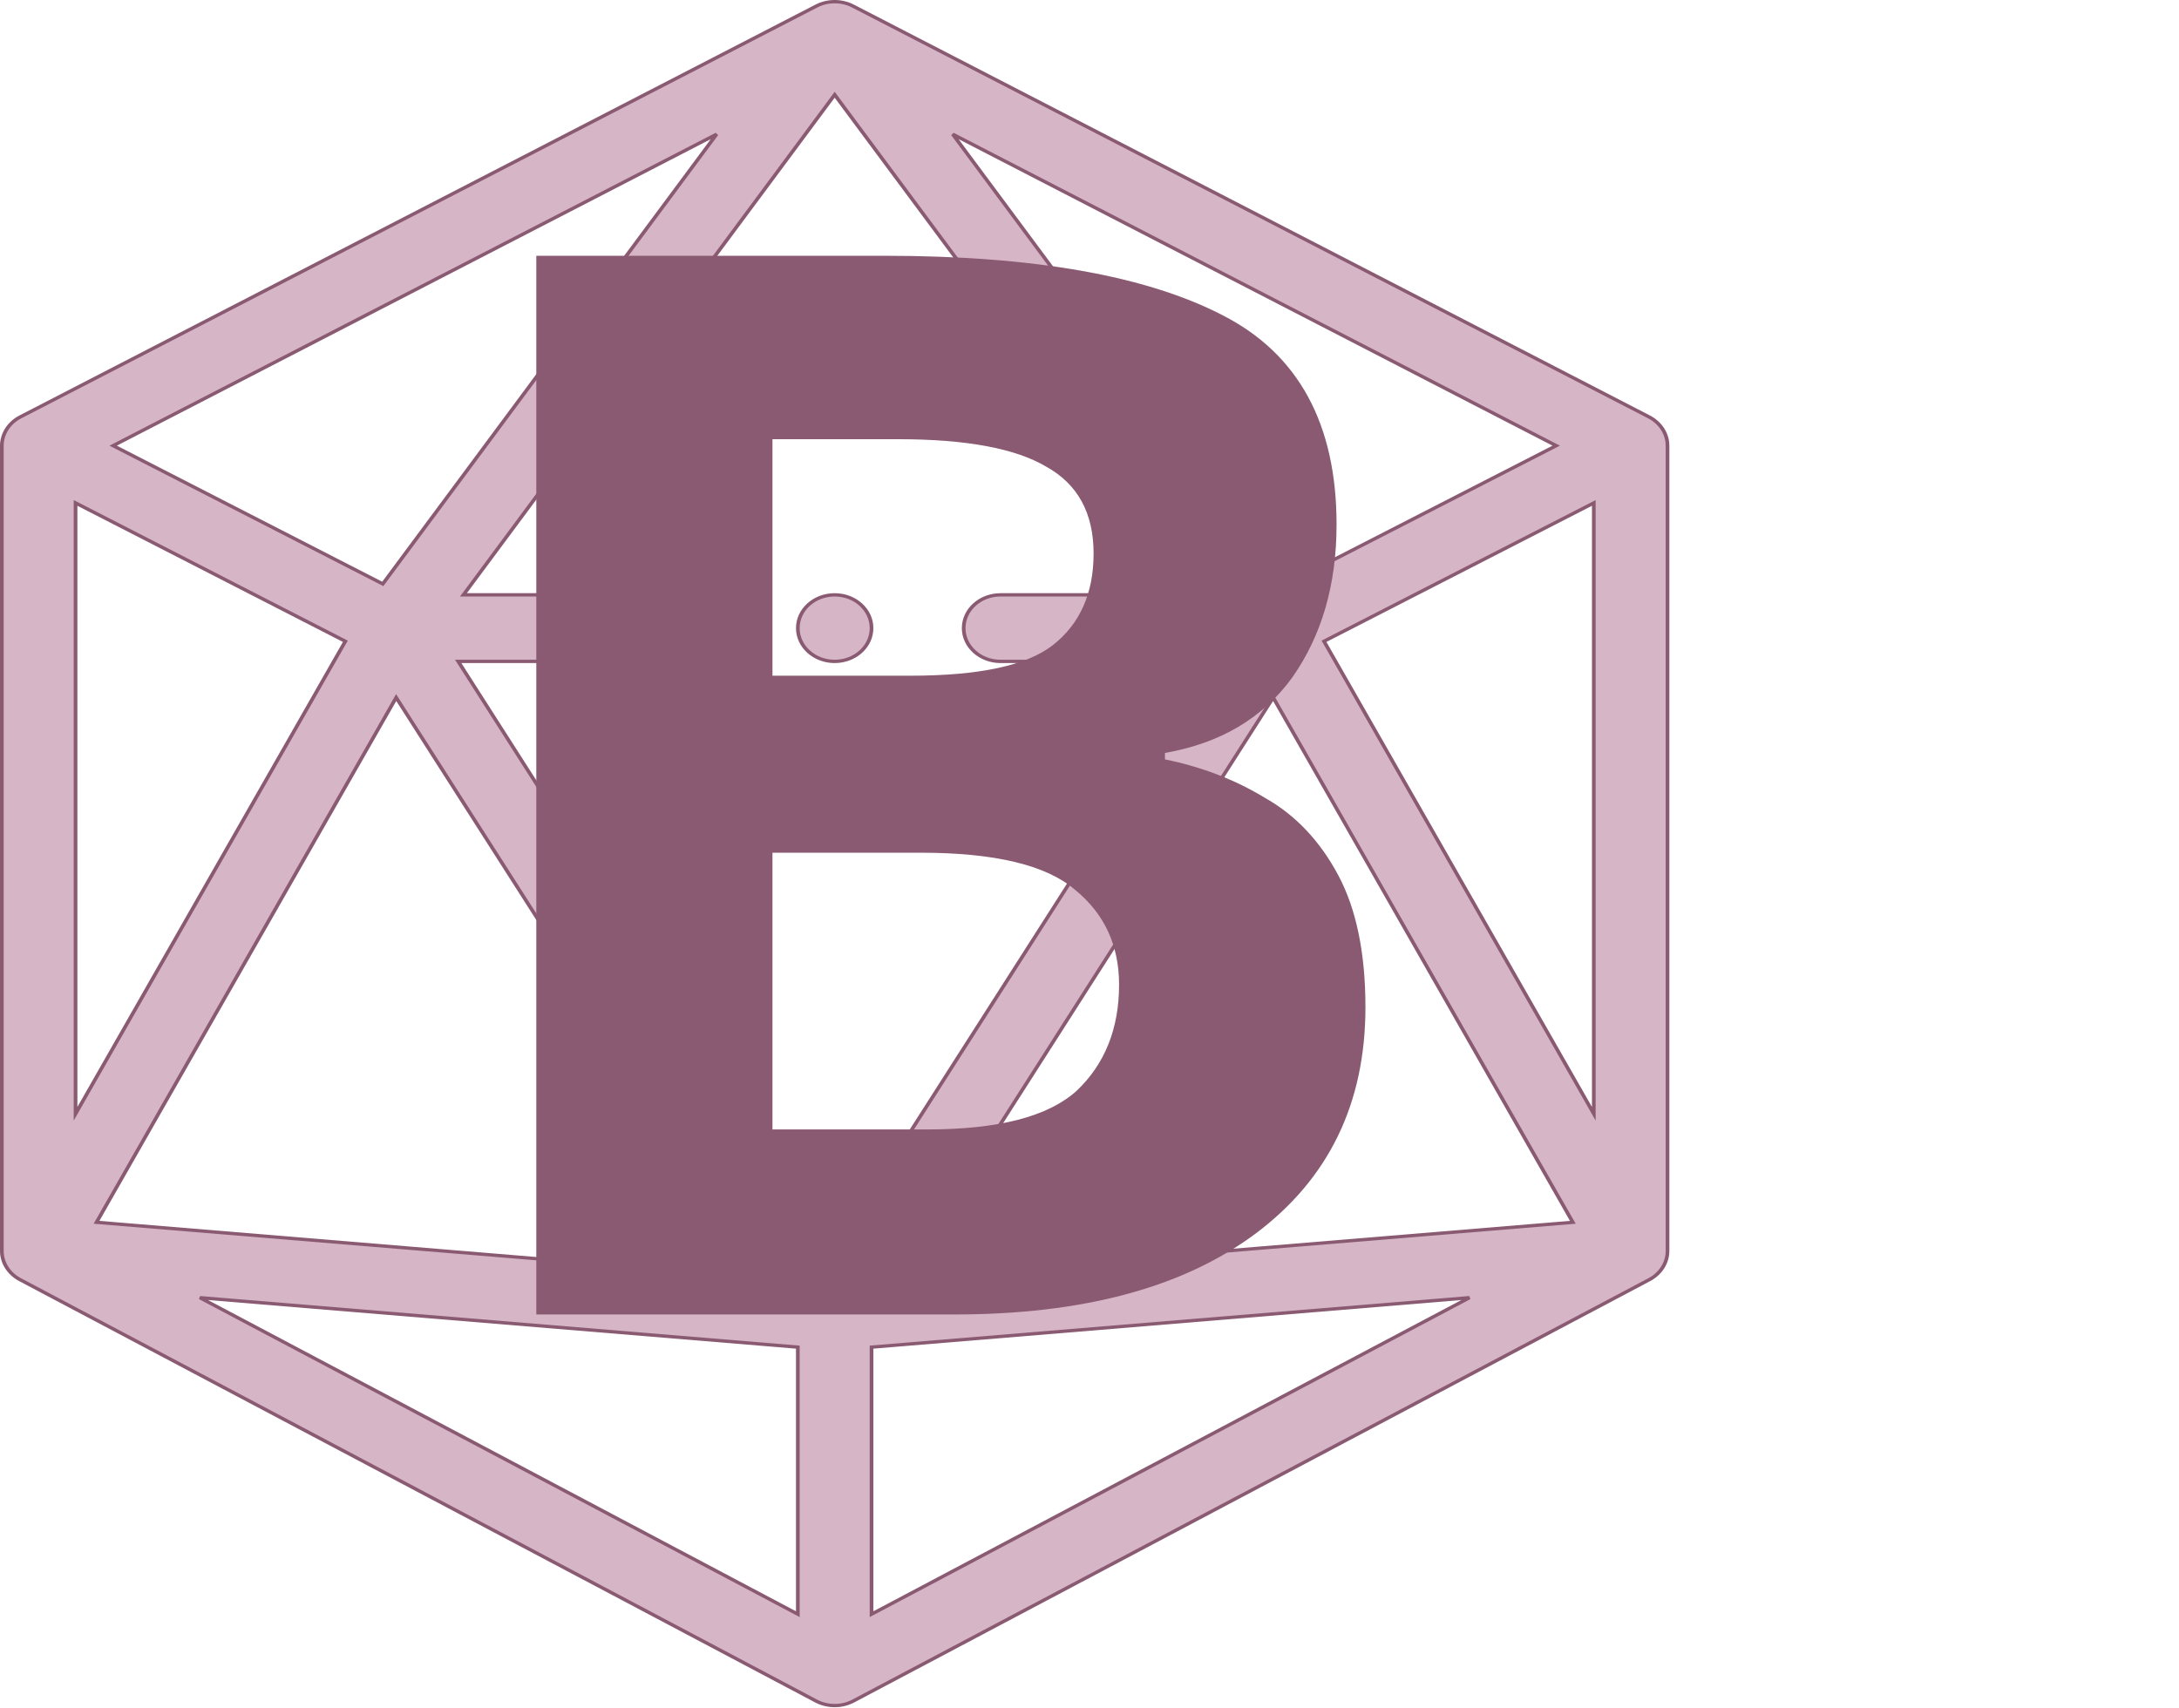
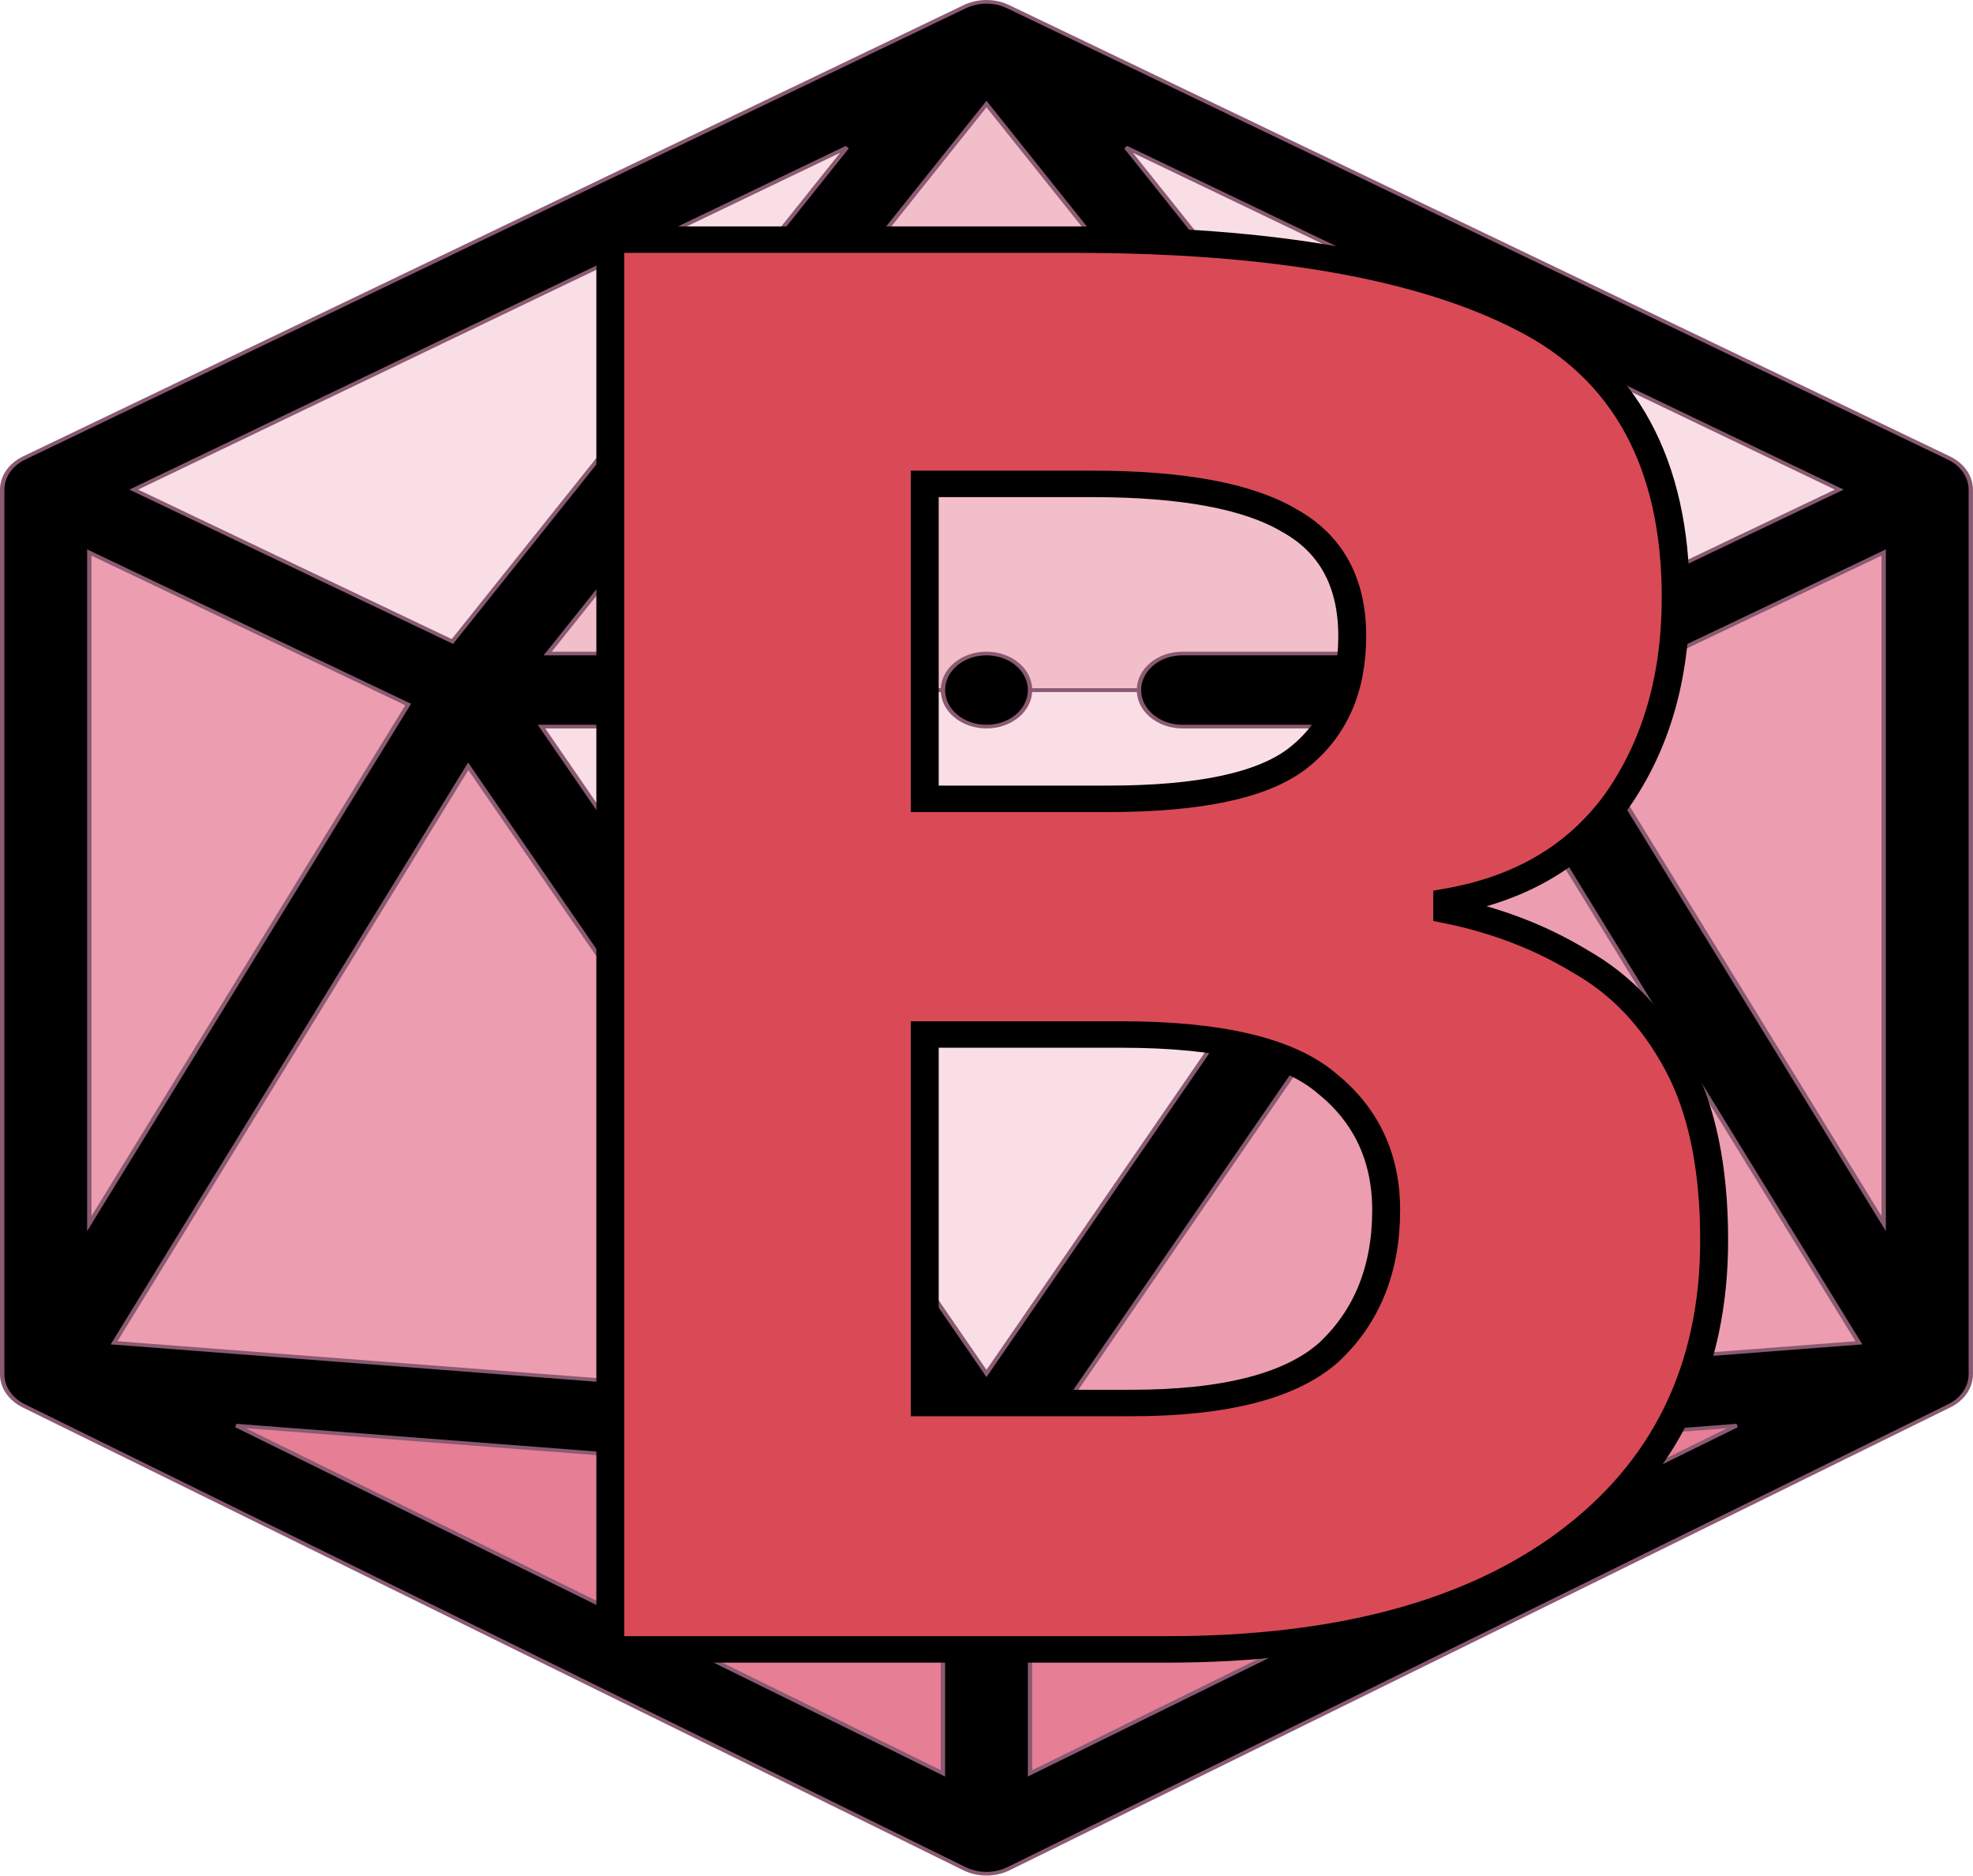
- <svg xmlns="http://www.w3.org/2000/svg" width="20.59mm" height="16.135mm" viewBox="0 0 20.59 16.135" version="1.1" id="svg904">
+ <svg xmlns="http://www.w3.org/2000/svg" width="14.004mm" height="13.312mm" viewBox="0 0 14.004 13.312" version="1.1" id="svg904">
  <defs id="defs898" />
-   <g id="layer1" transform="translate(-78.90753,-62.90265)">
-     <g id="g825-0" transform="matrix(0.03482717,0,0,0.03145256,77.87891,62.91839)" style="fill:#d6b6c6;fill-opacity:1;stroke:#8a5a72;stroke-opacity:1">
-       <g id="g823-3" style="fill:#d6b6c6;fill-opacity:1;stroke:#8a5a72;stroke-opacity:1">
-         <path id="path819-1" d="M 476.927,124.764 260.962,1.318 c -3.074,-1.758 -6.851,-1.758 -9.925,0 L 35.073,124.764 c -3.115,1.78 -5.038,5.094 -5.038,8.682 V 375.39 c 0,3.549 1.881,6.832 4.942,8.627 l 215.965,126.61 c 1.562,0.916 3.31,1.373 5.058,1.373 1.748,0 3.496,-0.458 5.058,-1.373 l 215.965,-126.61 c 3.062,-1.795 4.942,-5.078 4.942,-8.627 V 133.445 c 0,-3.588 -1.923,-6.901 -5.038,-8.681 z M 50.035,150.625 123.24,192.198 50.035,334.174 Z M 301,198.244 h 57.15 L 256,375.173 153.85,198.244 H 211 c 5.523,0 10,-4.477 10,-10 0,-5.523 -4.477,-10 -10,-10 H 155.271 L 256,27.961 356.729,178.244 H 301 c -5.523,0 -10,4.477 -10,10 0,5.523 4.477,10 10,10 z M 237.687,383.454 55.723,366.785 137.025,209.104 Z m 137.287,-174.351 81.303,157.682 -181.964,16.669 z m 3.633,-34.141 -90.576,-135.135 163.734,93.59 z M 133.393,174.963 60.236,133.417 223.97,39.827 Z M 246,404.299 v 80.247 L 83.77,389.438 Z m 20,0 L 428.23,389.438 266,484.546 Z m 122.76,-212.102 73.205,-41.573 v 183.55 z" style="fill:#d6b6c6;fill-opacity:1;stroke:#8a5a72;stroke-opacity:1" />
-         <circle id="circle821-8" r="10" cy="188.244" cx="256" style="fill:#d6b6c6;fill-opacity:1;stroke:#8a5a72;stroke-opacity:1" />
+   <g id="layer1" transform="translate(-79.18165,-63.02228)">
+     <g id="g1503" transform="matrix(0.03091837,0,0,0.02594896,78.26847,63.03526)" style="stroke:#8a5a72;stroke-opacity:1">
+       <g id="g1495" style="stroke:#8a5a72;stroke-opacity:1">
+         <g id="XMLID_75_" style="stroke:#8a5a72;stroke-opacity:1">
+           <path id="path1465" d="M 375.47,188.244 256,395.173 136.529,188.244 Z" style="fill:#f9dfe5;stroke:#8a5a72;stroke-opacity:1" />
+         </g>
+         <g id="XMLID_74_" style="stroke:#8a5a72;stroke-opacity:1">
+           <path id="path1468" d="M 375.47,188.244 256,10 136.529,188.244 Z" style="fill:#f2beca;stroke:#8a5a72;stroke-opacity:1" />
+         </g>
+         <g id="XMLID_73_" style="stroke:#8a5a72;stroke-opacity:1">
+           <path id="path1471" d="M 375.47,188.244 256,10 471.965,133.445 Z" style="fill:#f9dfe5;stroke:#8a5a72;stroke-opacity:1" />
+         </g>
+         <g id="XMLID_72_" style="stroke:#8a5a72;stroke-opacity:1">
+           <path id="path1474" d="M 136.53,188.244 256,10 40.035,133.445 Z" style="fill:#f9dfe5;stroke:#8a5a72;stroke-opacity:1" />
+         </g>
+         <g id="XMLID_71_" style="stroke:#8a5a72;stroke-opacity:1">
+           <path id="path1477" d="M 375.47,188.244 256,395.173 471.965,375.39 Z" style="fill:#ec9eb0;stroke:#8a5a72;stroke-opacity:1" />
+         </g>
+         <g id="XMLID_70_" style="stroke:#8a5a72;stroke-opacity:1">
+           <path id="path1480" d="m 375.47,188.244 96.495,-54.799 V 375.39 Z" style="fill:#ec9eb0;stroke:#8a5a72;stroke-opacity:1" />
+         </g>
+         <g id="XMLID_69_" style="stroke:#8a5a72;stroke-opacity:1">
+           <path id="path1483" d="M 136.53,188.244 40.035,133.445 V 375.39 Z" style="fill:#ec9eb0;stroke:#8a5a72;stroke-opacity:1" />
+         </g>
+         <g id="XMLID_68_" style="stroke:#8a5a72;stroke-opacity:1">
+           <path id="path1486" d="M 256,502 V 395.173 L 471.965,375.39 Z" style="fill:#e67e95;stroke:#8a5a72;stroke-opacity:1" />
+         </g>
+         <g id="XMLID_67_" style="stroke:#8a5a72;stroke-opacity:1">
+           <path id="path1489" d="M 256,502 V 395.173 L 40.035,375.39 Z" style="fill:#e67e95;stroke:#8a5a72;stroke-opacity:1" />
+         </g>
+         <g id="XMLID_66_" style="stroke:#8a5a72;stroke-opacity:1">
+           <path id="path1492" d="M 136.53,188.244 256,395.173 40.035,375.39 Z" style="fill:#ec9eb0;stroke:#8a5a72;stroke-opacity:1" />
+         </g>
+       </g>
+       <g id="g1501" style="stroke:#8a5a72;stroke-opacity:1">
+         <path id="path1497" d="M 476.927,124.764 260.962,1.318 c -3.074,-1.758 -6.851,-1.758 -9.925,0 L 35.073,124.764 c -3.115,1.78 -5.038,5.094 -5.038,8.682 V 375.39 c 0,3.549 1.881,6.832 4.942,8.627 l 215.965,126.61 c 1.562,0.916 3.31,1.373 5.058,1.373 1.748,0 3.496,-0.458 5.058,-1.373 l 215.965,-126.61 c 3.062,-1.795 4.942,-5.078 4.942,-8.627 V 133.445 c 0,-3.588 -1.923,-6.901 -5.038,-8.681 z M 50.035,150.625 123.24,192.198 50.035,334.174 Z M 301,198.244 h 57.15 L 256,375.173 153.85,198.244 H 211 c 5.523,0 10,-4.477 10,-10 0,-5.523 -4.477,-10 -10,-10 H 155.271 L 256,27.961 356.729,178.244 H 301 c -5.523,0 -10,4.477 -10,10 0,5.523 4.477,10 10,10 z M 237.687,383.454 55.723,366.785 137.025,209.104 Z m 137.287,-174.351 81.303,157.682 -181.964,16.669 z m 3.633,-34.141 -90.576,-135.135 163.734,93.59 z M 133.393,174.963 60.236,133.417 223.97,39.827 Z M 246,404.299 v 80.247 L 83.77,389.438 Z m 20,0 L 428.23,389.438 266,484.546 Z m 122.76,-212.102 73.205,-41.573 v 183.55 z" style="stroke:#8a5a72;stroke-opacity:1" />
+         <circle id="circle1499" r="10" cy="188.244" cx="256" style="stroke:#8a5a72;stroke-opacity:1" />
      </g>
    </g>
-     <text xml:space="preserve" style="font-style:normal;font-variant:normal;font-weight:bold;font-stretch:normal;font-size:14.405px;line-height:1.25;font-family:'Century Gothic';-inkscape-font-specification:'Century Gothic, Bold';font-variant-ligatures:normal;font-variant-caps:normal;font-variant-numeric:normal;font-feature-settings:normal;text-align:start;letter-spacing:0px;word-spacing:0px;writing-mode:lr-tb;text-anchor:start;fill:#8a5a72;fill-opacity:1;stroke-width:0.193" x="80.43" y="77.399" id="text840-4" transform="scale(1.027514,0.973223)">
-       <tspan id="tspan838-3" x="80.43" y="77.399" style="font-style:normal;font-variant:normal;font-weight:bold;font-stretch:normal;font-size:14.405px;font-family:'Century Gothic';-inkscape-font-specification:'Century Gothic, Bold';font-variant-ligatures:normal;font-variant-caps:normal;font-variant-numeric:normal;font-feature-settings:normal;text-align:start;writing-mode:lr-tb;text-anchor:start;fill:#8a5a72;fill-opacity:1;stroke-width:0.193">B   </tspan>
+     <text xml:space="preserve" style="font-style:normal;font-variant:normal;font-weight:bold;font-stretch:normal;font-size:14.405px;line-height:1.25;font-family:'Century Gothic';-inkscape-font-specification:'Century Gothic, Bold';font-variant-ligatures:normal;font-variant-caps:normal;font-variant-numeric:normal;font-feature-settings:normal;text-align:start;letter-spacing:0px;word-spacing:0px;writing-mode:lr-tb;text-anchor:start;fill:#d94a56;fill-opacity:1;stroke:#000000;stroke-width:0.193;stroke-opacity:1" x="79.98" y="76.787" id="text840-4" transform="scale(1.027514,0.973223)">
+       <tspan id="tspan838-3" x="79.98" y="76.787" style="font-style:normal;font-variant:normal;font-weight:bold;font-stretch:normal;font-size:14.405px;font-family:'Century Gothic';-inkscape-font-specification:'Century Gothic, Bold';font-variant-ligatures:normal;font-variant-caps:normal;font-variant-numeric:normal;font-feature-settings:normal;text-align:start;writing-mode:lr-tb;text-anchor:start;fill:#d94a56;fill-opacity:1;stroke:#000000;stroke-width:0.193;stroke-opacity:1">B</tspan>
    </text>
  </g>
</svg>
